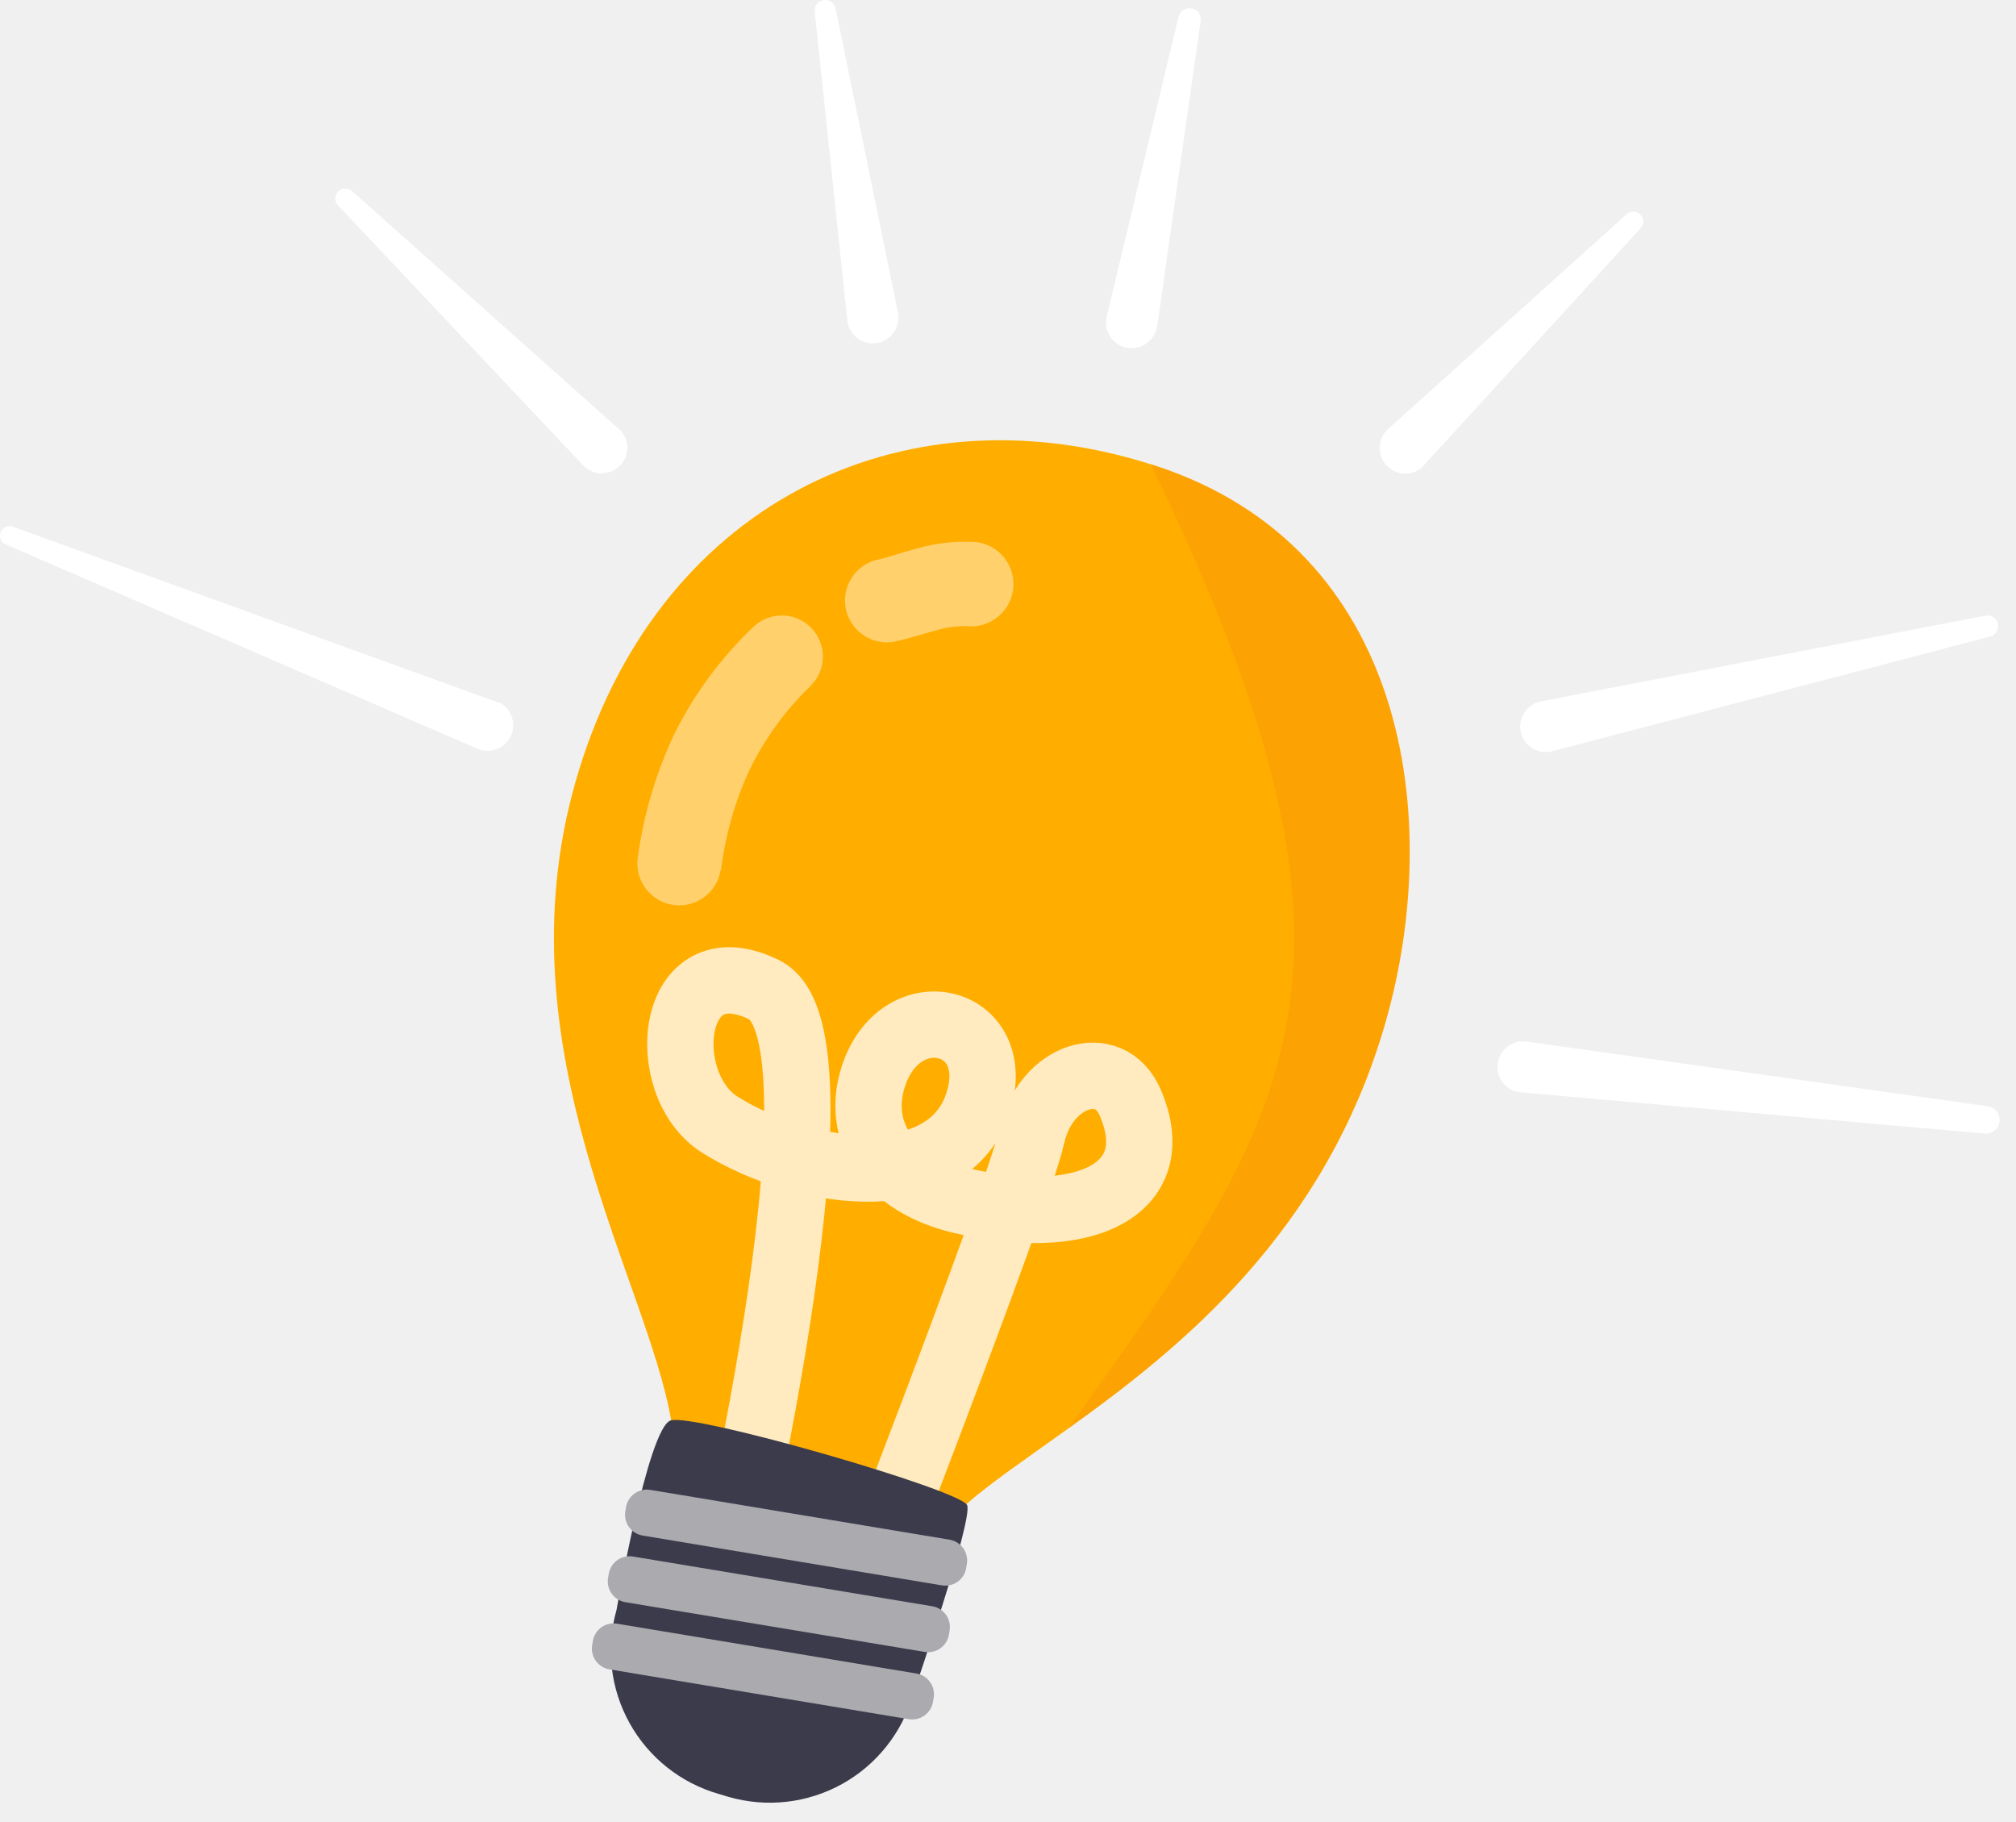
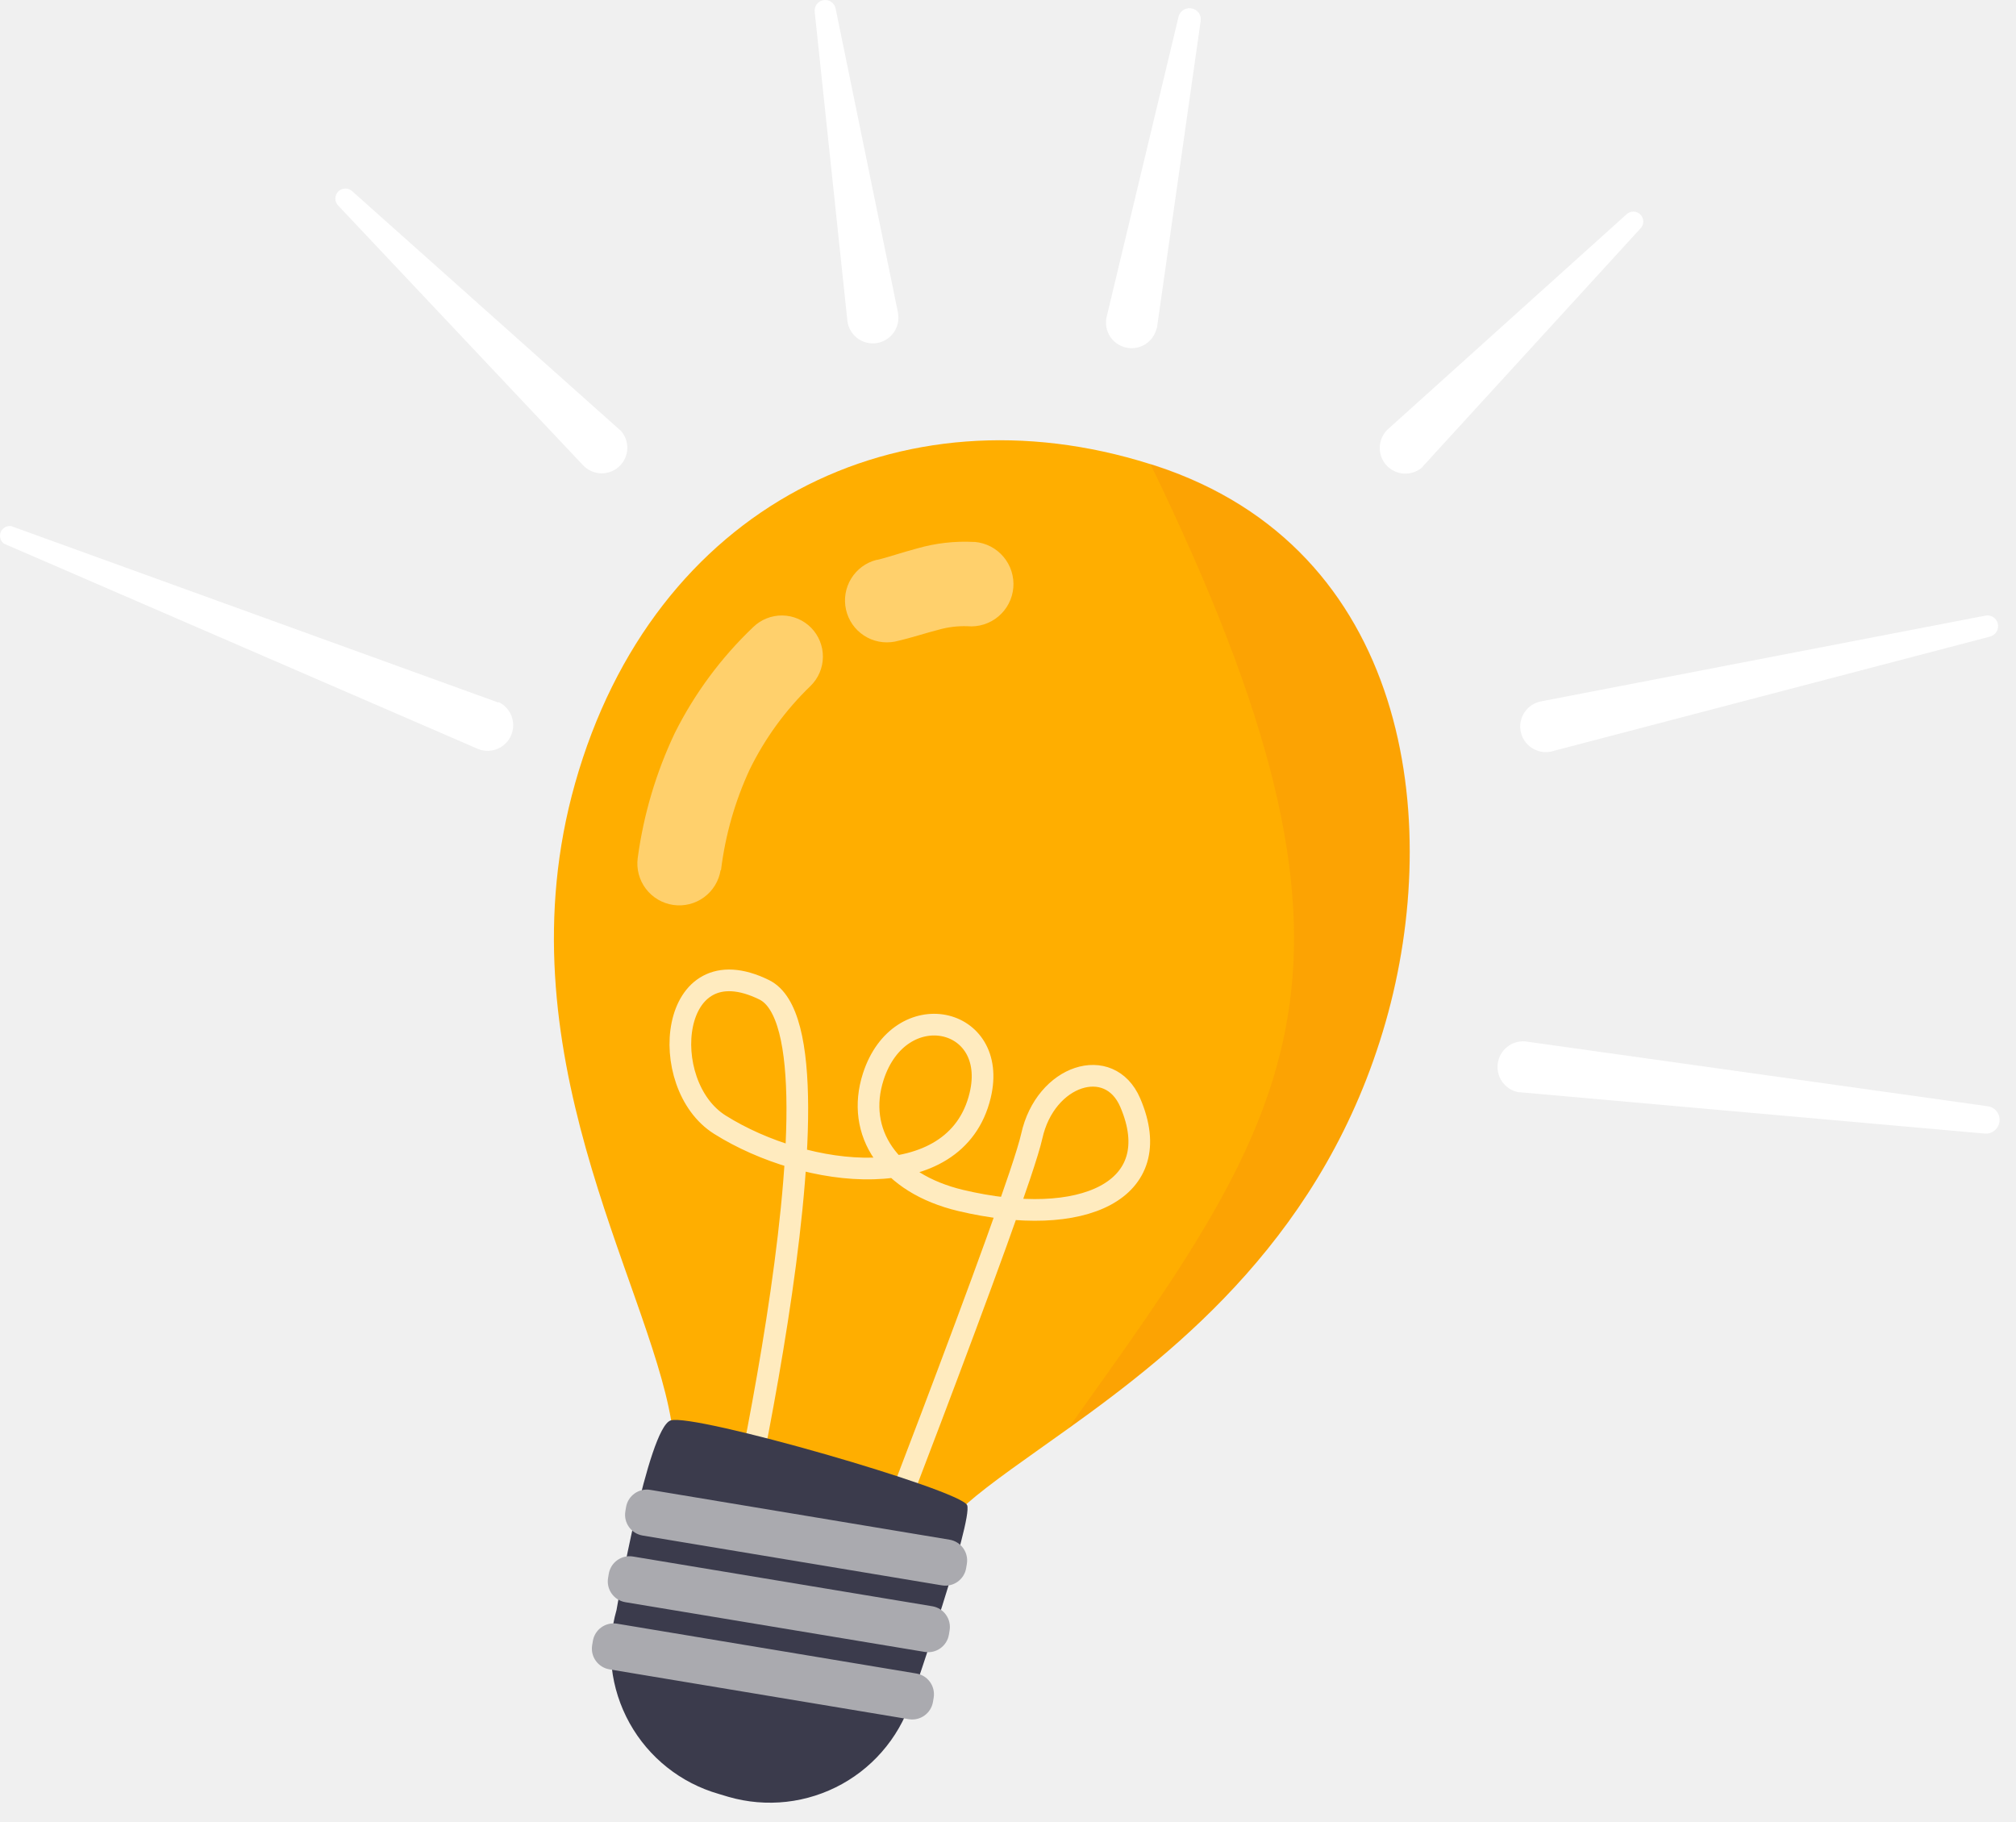
<svg xmlns="http://www.w3.org/2000/svg" width="93" height="84" viewBox="0 0 93 84" fill="none">
  <path d="M31.702 71.154C32.255 71.652 32.881 72.061 33.558 72.369C33.744 72.459 33.938 72.545 34.14 72.626C35.816 73.312 37.623 73.62 39.432 73.529H39.522C40.332 73.485 41.12 73.25 41.821 72.843C42.319 72.54 42.694 72.072 42.882 71.52C42.957 71.304 43.057 71.098 43.18 70.906C43.564 70.335 44.029 69.824 44.561 69.389C45.731 68.364 47.392 67.244 49.266 65.898C54.4 62.223 61.141 56.868 63.922 47.129C66.586 37.809 64.97 25.311 53.334 21.491L53.063 21.406C41.523 17.757 30.149 23.311 26.528 36.134C23.064 48.393 29.855 59.022 30.962 65.514C31.198 66.586 31.165 67.7 30.867 68.757L30.84 68.851C30.609 69.668 30.975 70.463 31.702 71.154Z" fill="#FFAE00" style="fill:#FFAE00;fill:color(display-p3 1 0.682 0);fill-opacity:1;" />
-   <path opacity="0.75" d="M33.133 74.549C33.133 74.549 39.658 47.82 35.255 45.652C30.853 43.485 30.257 50.023 33.21 51.874C37.184 54.371 44.092 55.211 45.216 50.52C46.092 46.867 41.509 45.878 40.285 49.657C39.459 52.222 41.003 54.579 44.322 55.369C49.939 56.701 53.885 54.917 52.138 50.854C51.181 48.628 48.223 49.567 47.596 52.403C46.968 55.238 38.809 76.189 38.809 76.189" stroke="white" style="stroke:white;stroke-opacity:1;" stroke-width="3.06" stroke-linecap="round" stroke-linejoin="round" />
+   <path opacity="0.75" d="M33.133 74.549C33.133 74.549 39.658 47.82 35.255 45.652C30.853 43.485 30.257 50.023 33.21 51.874C37.184 54.371 44.092 55.211 45.216 50.52C46.092 46.867 41.509 45.878 40.285 49.657C39.459 52.222 41.003 54.579 44.322 55.369C49.939 56.701 53.885 54.917 52.138 50.854C51.181 48.628 48.223 49.567 47.596 52.403C46.968 55.238 38.809 76.189 38.809 76.189" stroke="white" style="stroke:white;stroke-opacity:1;" strokeWidth="3.06" strokeLinecap="round" strokeLinejoin="round" />
  <path d="M33.608 82.876L33.156 82.74C31.406 82.239 29.926 81.064 29.042 79.472C28.158 77.88 27.942 76.002 28.442 74.252C28.442 74.252 29.887 65.871 30.935 65.515C31.982 65.158 44.345 68.72 44.616 69.425C44.886 70.129 42.119 78.157 42.119 78.157C41.871 79.027 41.455 79.839 40.892 80.547C40.33 81.255 39.634 81.846 38.843 82.284C38.052 82.722 37.183 83 36.284 83.102C35.386 83.203 34.476 83.126 33.608 82.876Z" fill="#3B3B4C" style="fill:#3B3B4C;fill:color(display-p3 0.231 0.231 0.298);fill-opacity:1;" />
  <path d="M28.848 69.706L28.88 69.514C28.968 68.985 29.468 68.628 29.997 68.716L43.804 71.014C44.333 71.102 44.69 71.602 44.602 72.131L44.57 72.323C44.482 72.852 43.982 73.209 43.453 73.121L29.646 70.823C29.117 70.735 28.76 70.235 28.848 69.706Z" fill="#AAAAAF" style="fill:#AAAAAF;fill:color(display-p3 0.667 0.667 0.686);fill-opacity:1;" />
  <path d="M28.051 72.78L28.083 72.589C28.171 72.06 28.671 71.702 29.199 71.79L43.007 74.084C43.536 74.171 43.894 74.671 43.806 75.2L43.774 75.392C43.686 75.921 43.186 76.278 42.657 76.19L28.849 73.897C28.32 73.809 27.963 73.309 28.051 72.78Z" fill="#AAAAAF" style="fill:#AAAAAF;fill:color(display-p3 0.667 0.667 0.686);fill-opacity:1;" />
  <path d="M27.317 75.878L27.349 75.686C27.437 75.157 27.937 74.8 28.466 74.888L42.273 77.186C42.802 77.274 43.159 77.774 43.071 78.303L43.039 78.495C42.951 79.023 42.451 79.381 41.922 79.293L28.115 76.995C27.586 76.906 27.229 76.406 27.317 75.878Z" fill="#AAAAAF" style="fill:#AAAAAF;fill:color(display-p3 0.667 0.667 0.686);fill-opacity:1;" />
  <g opacity="0.65">
    <path opacity="0.65" d="M41.283 29.592C42.119 29.402 42.728 29.185 43.279 29.05C43.719 28.923 44.176 28.866 44.634 28.883C44.889 28.905 45.146 28.876 45.39 28.799C45.635 28.721 45.861 28.597 46.057 28.432C46.253 28.267 46.415 28.065 46.533 27.837C46.651 27.61 46.723 27.361 46.745 27.106C46.767 26.851 46.738 26.594 46.66 26.349C46.583 26.105 46.458 25.879 46.293 25.683C46.128 25.487 45.926 25.325 45.699 25.207C45.471 25.089 45.223 25.017 44.968 24.995H44.918C44.041 24.95 43.162 25.051 42.317 25.293C41.581 25.487 40.927 25.718 40.466 25.822H40.439C39.951 25.945 39.53 26.254 39.267 26.683C39.003 27.111 38.917 27.626 39.027 28.117C39.137 28.609 39.434 29.038 39.856 29.313C40.277 29.588 40.789 29.688 41.283 29.592Z" fill="white" style="fill:white;fill-opacity:1;" />
    <path opacity="0.65" d="M33.26 40.135C33.457 38.528 33.903 36.962 34.583 35.493C35.287 34.054 36.238 32.749 37.391 31.637C37.751 31.285 37.956 30.806 37.961 30.303C37.967 29.801 37.772 29.316 37.421 28.957C37.069 28.598 36.59 28.393 36.087 28.387C35.584 28.382 35.1 28.576 34.741 28.928C33.264 30.334 32.042 31.985 31.129 33.809C30.264 35.632 29.686 37.579 29.418 39.579C29.353 40.082 29.489 40.59 29.795 40.994C30.102 41.398 30.555 41.665 31.057 41.738C31.558 41.811 32.069 41.684 32.477 41.384C32.886 41.084 33.161 40.635 33.242 40.135H33.26Z" fill="white" style="fill:white;fill-opacity:1;" />
  </g>
  <path opacity="0.12" d="M49.271 65.889C54.404 62.214 61.146 56.859 63.927 47.12C66.591 37.8 64.975 25.302 53.339 21.482L53.068 21.397C64.469 44.876 59.814 51.143 49.271 65.889Z" fill="#E84E19" style="fill:#E84E19;fill:color(display-p3 0.91 0.306 0.098);fill-opacity:1;" />
  <path d="M70.09 50.375L91.537 52.281C91.704 52.3 91.872 52.252 92.004 52.147C92.136 52.043 92.22 51.89 92.24 51.723C92.259 51.556 92.211 51.388 92.106 51.256C92.002 51.125 91.849 51.04 91.682 51.021L70.361 48.032C70.06 48.007 69.761 48.098 69.526 48.287C69.29 48.475 69.135 48.747 69.093 49.046C69.051 49.345 69.124 49.648 69.299 49.895C69.474 50.141 69.736 50.311 70.031 50.371L70.09 50.375Z" fill="white" style="fill:white;fill-opacity:1;" />
  <path d="M71.607 34.649L91.804 29.361C91.931 29.327 92.039 29.245 92.106 29.132C92.172 29.019 92.192 28.884 92.16 28.756C92.129 28.634 92.053 28.529 91.946 28.461C91.839 28.394 91.711 28.37 91.587 28.395L71.084 32.35C70.776 32.41 70.506 32.59 70.331 32.849C70.156 33.109 70.091 33.427 70.151 33.734C70.211 34.042 70.391 34.312 70.65 34.487C70.91 34.662 71.228 34.727 71.535 34.667L71.607 34.649Z" fill="white" style="fill:white;fill-opacity:1;" />
  <path d="M65.656 21.491L75.671 10.542C75.757 10.456 75.806 10.34 75.806 10.219C75.807 10.097 75.759 9.98 75.673 9.894C75.588 9.808 75.471 9.759 75.35 9.759C75.228 9.758 75.112 9.806 75.025 9.892L63.995 19.825C63.781 20.04 63.657 20.328 63.648 20.631C63.641 20.934 63.749 21.228 63.952 21.453C64.154 21.678 64.436 21.817 64.738 21.841C65.04 21.865 65.34 21.772 65.575 21.582C65.606 21.555 65.633 21.525 65.656 21.491Z" fill="white" style="fill:white;fill-opacity:1;" />
  <path d="M53.375 15.098L55.389 0.961C55.398 0.893 55.394 0.824 55.376 0.758C55.358 0.692 55.328 0.63 55.285 0.576C55.243 0.522 55.191 0.477 55.131 0.444C55.071 0.411 55.005 0.39 54.937 0.383C54.811 0.366 54.683 0.396 54.578 0.468C54.473 0.54 54.398 0.648 54.368 0.771L51.041 14.655C50.984 14.954 51.044 15.263 51.209 15.519C51.374 15.774 51.631 15.956 51.927 16.027C52.223 16.098 52.534 16.052 52.797 15.899C53.06 15.746 53.254 15.498 53.339 15.206C53.353 15.171 53.365 15.135 53.375 15.098Z" fill="white" style="fill:white;fill-opacity:1;" />
  <path d="M41.423 14.412L38.552 0.414C38.532 0.286 38.462 0.171 38.357 0.095C38.253 0.018 38.122 -0.014 37.994 0.006C37.866 0.025 37.751 0.095 37.674 0.2C37.597 0.304 37.566 0.435 37.585 0.563L39.089 14.782C39.122 15.093 39.277 15.379 39.52 15.575C39.764 15.772 40.076 15.864 40.387 15.832C40.698 15.799 40.984 15.643 41.181 15.4C41.378 15.156 41.47 14.845 41.437 14.533C41.435 14.492 41.43 14.452 41.423 14.412Z" fill="white" style="fill:white;fill-opacity:1;" />
  <path d="M28.528 19.771L16.256 8.826C16.168 8.741 16.049 8.693 15.926 8.695C15.803 8.697 15.686 8.747 15.601 8.835C15.515 8.923 15.468 9.042 15.47 9.164C15.471 9.287 15.522 9.404 15.61 9.49L26.898 21.46C27.004 21.573 27.131 21.664 27.273 21.727C27.414 21.791 27.566 21.826 27.721 21.831C27.876 21.836 28.03 21.81 28.175 21.755C28.32 21.701 28.453 21.618 28.566 21.512C28.679 21.405 28.77 21.278 28.834 21.137C28.898 20.995 28.933 20.843 28.938 20.688C28.942 20.533 28.917 20.379 28.862 20.234C28.807 20.089 28.724 19.956 28.618 19.843C28.578 19.816 28.55 19.794 28.528 19.771Z" fill="white" style="fill:white;fill-opacity:1;" />
  <path d="M22.956 32.391L0.511 24.264C0.412 24.25 0.31 24.271 0.224 24.322C0.137 24.372 0.07 24.45 0.032 24.544C-0.005 24.637 -0.01 24.74 0.018 24.836C0.046 24.933 0.105 25.017 0.186 25.076L22.085 34.558C22.368 34.662 22.681 34.654 22.958 34.535C23.236 34.416 23.457 34.195 23.577 33.918C23.697 33.641 23.707 33.328 23.604 33.045C23.501 32.761 23.294 32.527 23.024 32.391H22.956Z" fill="white" style="fill:white;fill-opacity:1;" />
</svg>
